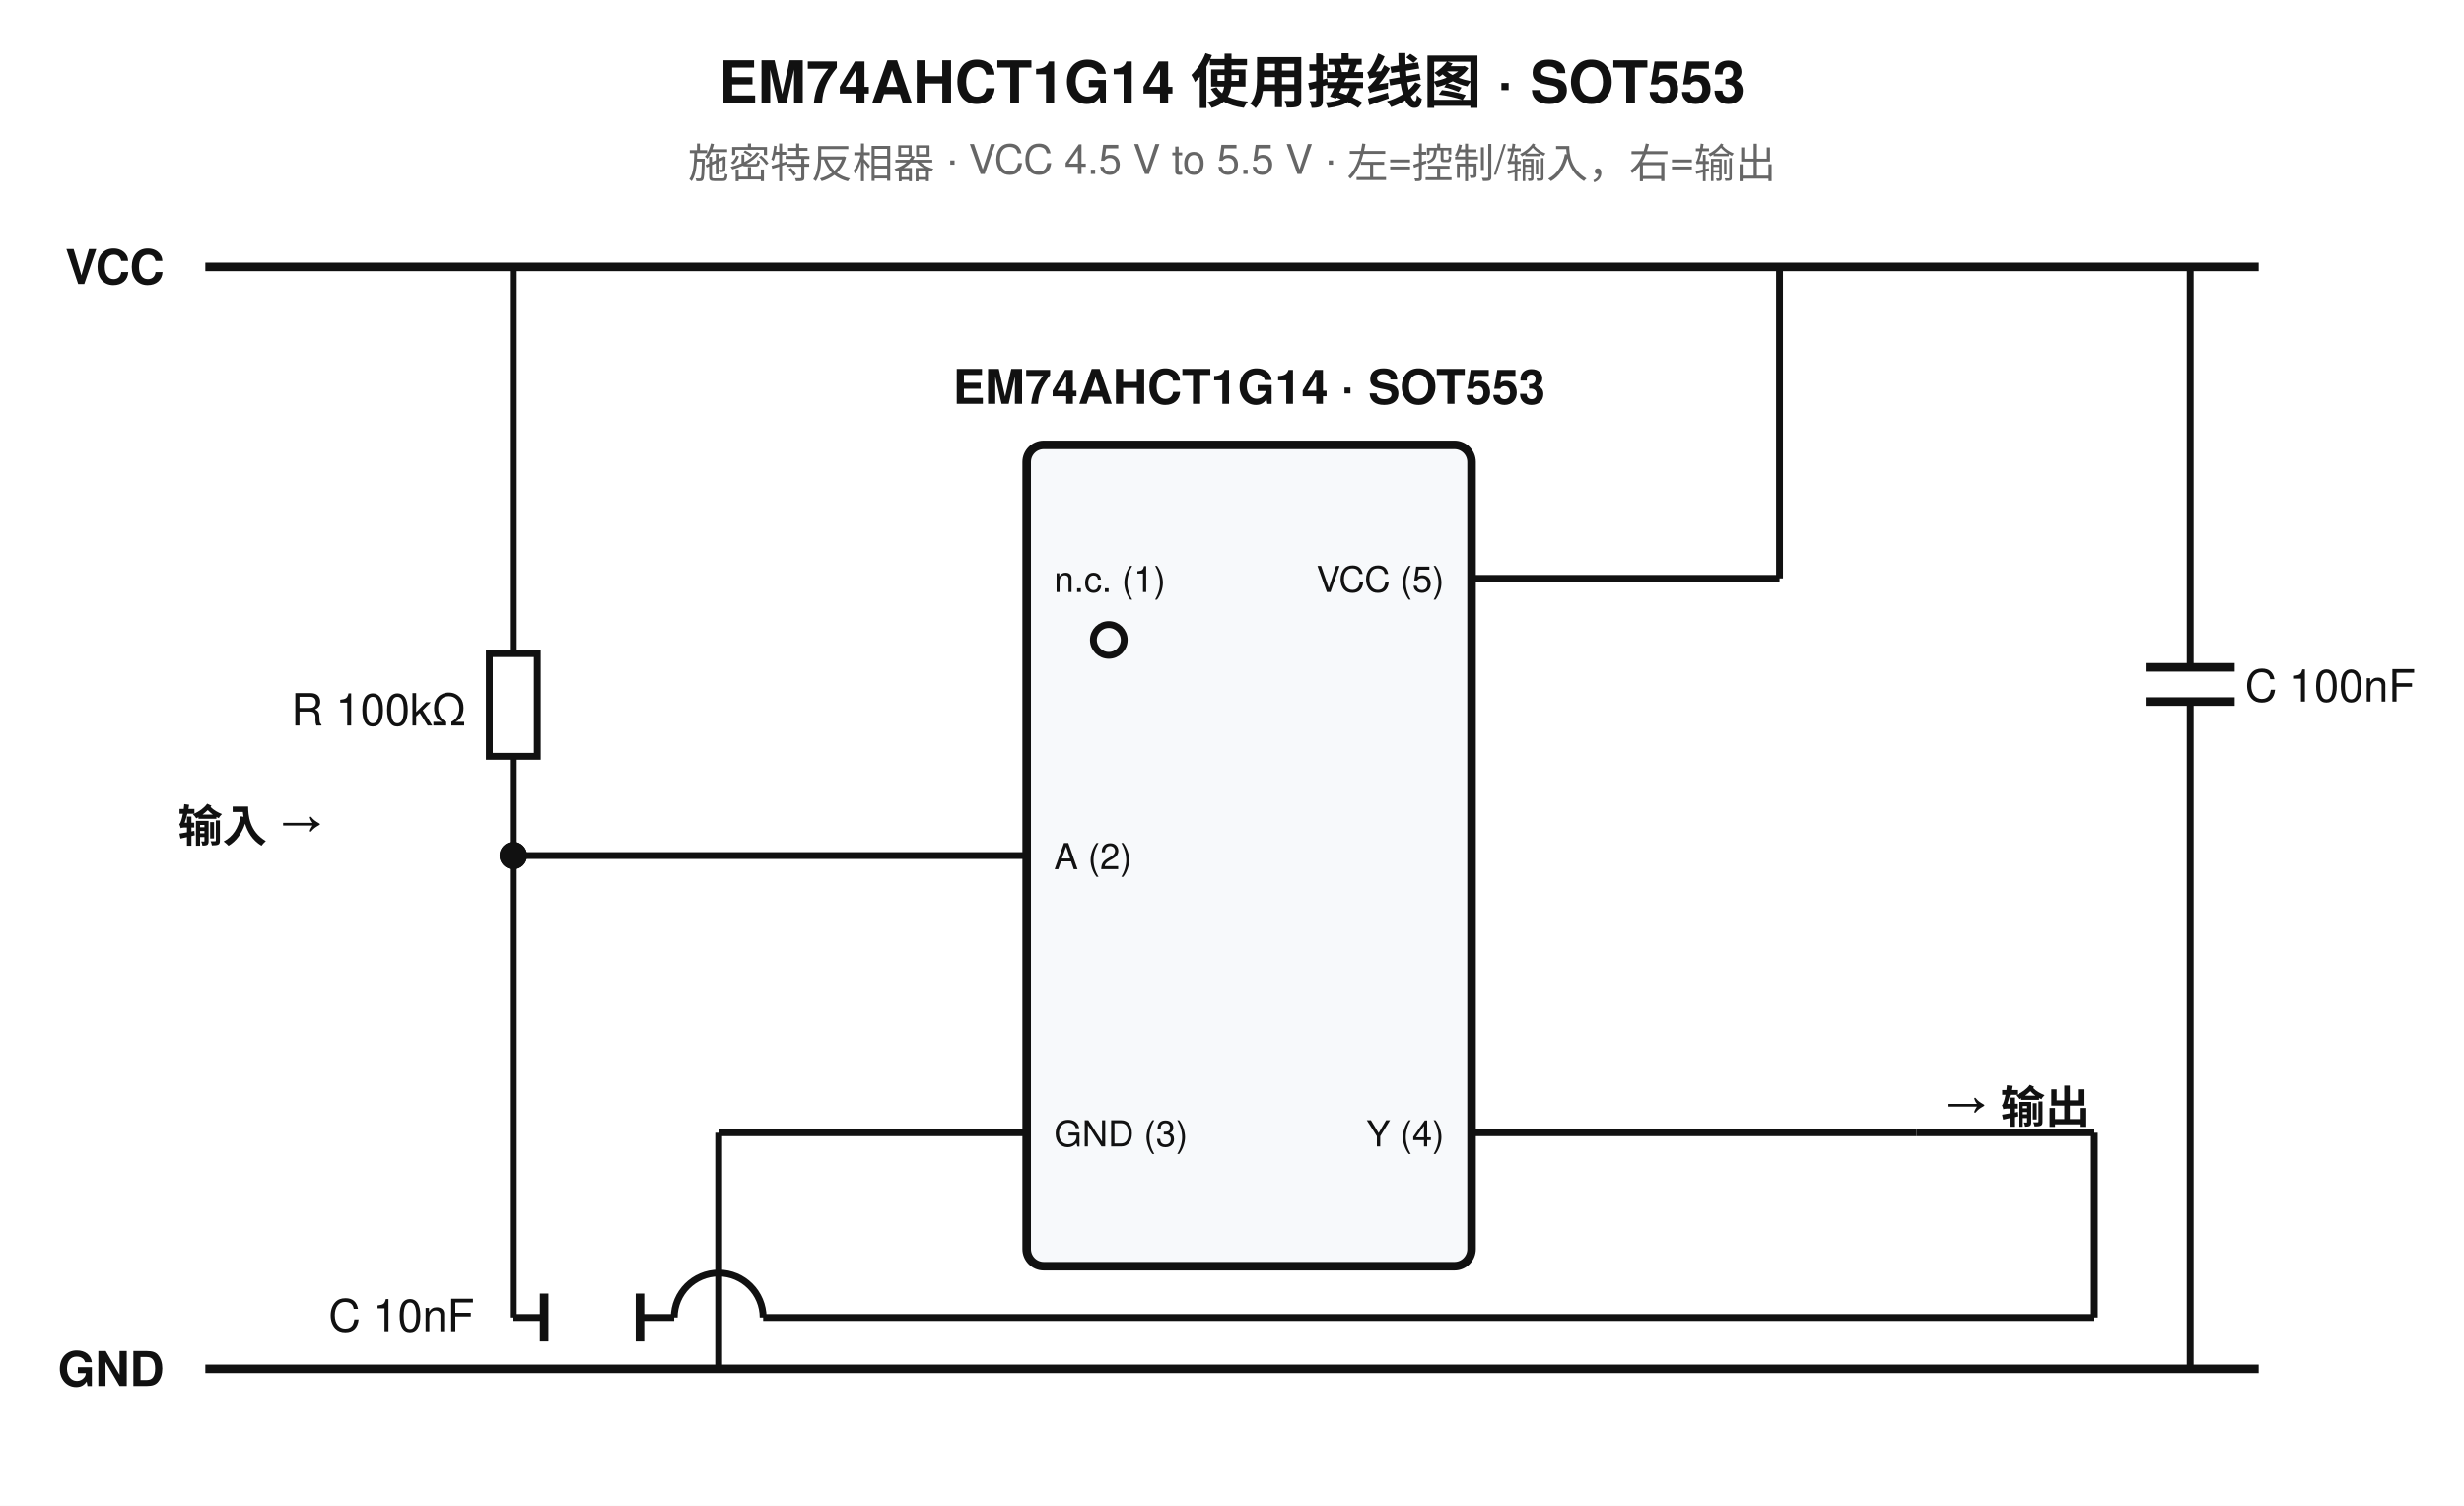
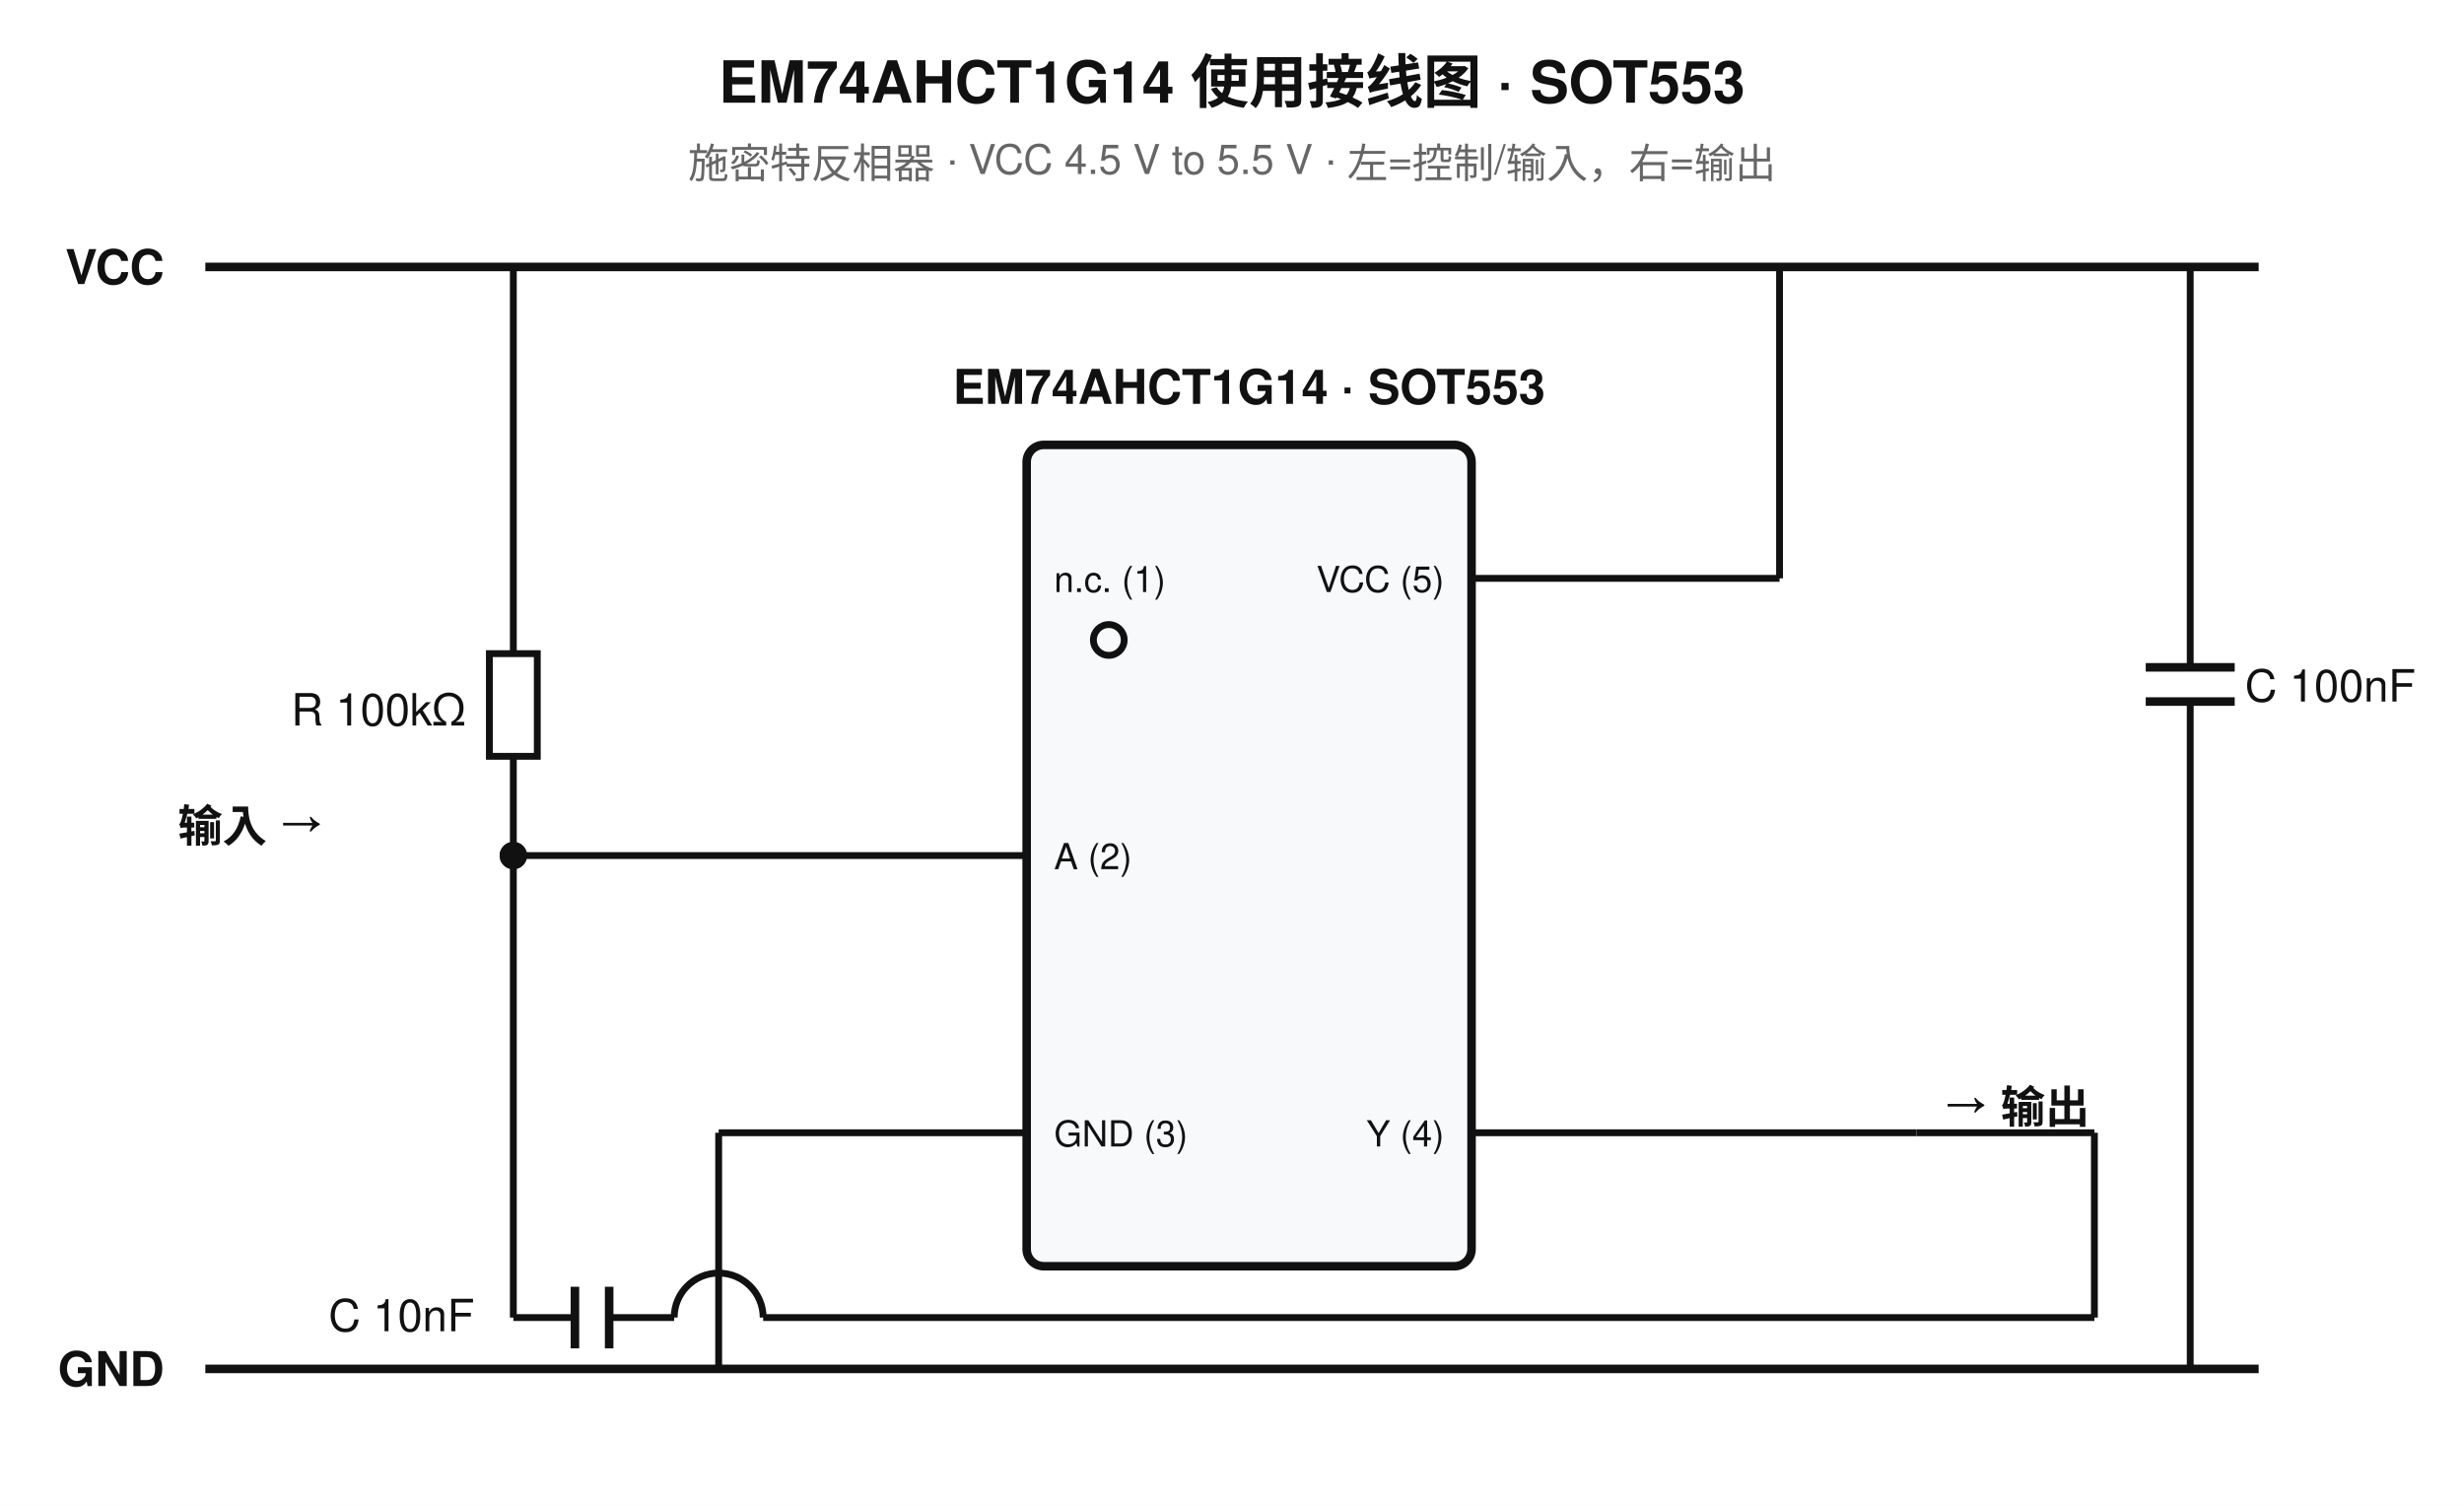
<svg xmlns="http://www.w3.org/2000/svg" viewBox="0 0 720 440" font-family="Helvetica,Arial,sans-serif">
  <rect width="720" height="440" fill="#fff" />
  <text x="360" y="30" text-anchor="middle" font-size="17" font-weight="bold" fill="#111">EM74AHCT1G14 使用接线图 · SOT553</text>
  <text x="360" y="52" text-anchor="middle" font-size="12" fill="#666">施密特反相器 · VCC 4.5 V to 5.5 V · 左=控制/输入，右=输出</text>
  <line x1="60" y1="78" x2="660" y2="78" stroke="#111" stroke-width="2.5" />
  <text x="48" y="83" text-anchor="end" font-size="14" font-weight="bold" fill="#111">VCC</text>
  <line x1="60" y1="400" x2="660" y2="400" stroke="#111" stroke-width="2.5" />
  <text x="48" y="405" text-anchor="end" font-size="14" font-weight="bold" fill="#111">GND</text>
  <text x="365" y="118" text-anchor="middle" font-size="14" font-weight="bold" fill="#111">EM74AHCT1G14 · SOT553</text>
  <rect x="300" y="130" width="130" height="240" rx="5" fill="#f7f9fb" stroke="#111" stroke-width="2.5" />
  <text x="308" y="173.0" font-size="10.5" fill="#111">n.c. (1)</text>
  <text x="308" y="254.0" font-size="10.5" fill="#111">A (2)</text>
  <line x1="300" y1="250.0" x2="150" y2="250.0" stroke="#111" stroke-width="2" />
  <line x1="150" y1="78" x2="150" y2="191.0" stroke="#111" stroke-width="2" />
  <rect x="143" y="191.0" width="14" height="30" fill="#fff" stroke="#111" stroke-width="2" />
  <line x1="150" y1="221.0" x2="150" y2="250.0" stroke="#111" stroke-width="2" />
  <circle cx="150" cy="250.0" r="4" fill="#111" />
  <text x="136" y="212.0" text-anchor="end" font-size="13" fill="#111">R 100kΩ</text>
  <text x="52" y="246.0" font-size="13" font-weight="bold" fill="#111">输入 →</text>
  <text x="308" y="335.0" font-size="10.5" fill="#111">GND (3)</text>
  <line x1="300" y1="331.0" x2="210" y2="331.0" stroke="#111" stroke-width="2" />
  <line x1="210" y1="331.0" x2="210" y2="400" stroke="#111" stroke-width="2" />
  <text x="422" y="173.0" text-anchor="end" font-size="10.5" fill="#111">VCC (5)</text>
  <line x1="430" y1="169.0" x2="520" y2="169.0" stroke="#111" stroke-width="2" />
  <line x1="520" y1="169.0" x2="520" y2="78" stroke="#111" stroke-width="2" />
  <text x="422" y="335.0" text-anchor="end" font-size="10.5" fill="#111">Y (4)</text>
  <line x1="430" y1="331.0" x2="560" y2="331.0" stroke="#111" stroke-width="2" />
  <text x="568" y="327.0" font-size="13" font-weight="bold" fill="#111">→ 输出</text>
  <circle cx="324" cy="187.0" r="4.5" fill="none" stroke="#111" stroke-width="2" />
  <line x1="560" y1="331.0" x2="612" y2="331.0" stroke="#111" stroke-width="2" />
  <line x1="612" y1="331.0" x2="612" y2="385" stroke="#111" stroke-width="2" />
-   <line x1="159" y1="385" x2="150" y2="385" stroke="#111" stroke-width="2" />
-   <line x1="159" y1="378" x2="159" y2="392" stroke="#111" stroke-width="2.5" />
-   <line x1="187" y1="378" x2="187" y2="392" stroke="#111" stroke-width="2.5" />
-   <line x1="187" y1="385" x2="197" y2="385" stroke="#111" stroke-width="2" />
+   <line x1="168" y1="385" x2="150" y2="385" stroke="#111" stroke-width="2" />
+   <line x1="168" y1="376" x2="168" y2="394" stroke="#111" stroke-width="2.5" />
+   <line x1="178" y1="376" x2="178" y2="394" stroke="#111" stroke-width="2.5" />
+   <line x1="178" y1="385" x2="197" y2="385" stroke="#111" stroke-width="2" />
  <path d="M197,385 A13,13 0 0,1 223,385" fill="none" stroke="#111" stroke-width="2" />
  <line x1="223" y1="385" x2="612" y2="385" stroke="#111" stroke-width="2" />
  <text x="96" y="389" font-size="13" fill="#111">C 10nF</text>
  <line x1="150" y1="385" x2="150" y2="250.0" stroke="#111" stroke-width="2" />
  <circle cx="150" cy="250.0" r="4" fill="#111" />
  <text x="656" y="205" font-size="13" fill="#111">C 100nF</text>
  <line x1="640" y1="78" x2="640" y2="195" stroke="#111" stroke-width="2" />
  <line x1="627" y1="195" x2="653" y2="195" stroke="#111" stroke-width="2.5" />
  <line x1="627" y1="205" x2="653" y2="205" stroke="#111" stroke-width="2.5" />
  <line x1="640" y1="205" x2="640" y2="400" stroke="#111" stroke-width="2" />
</svg>
